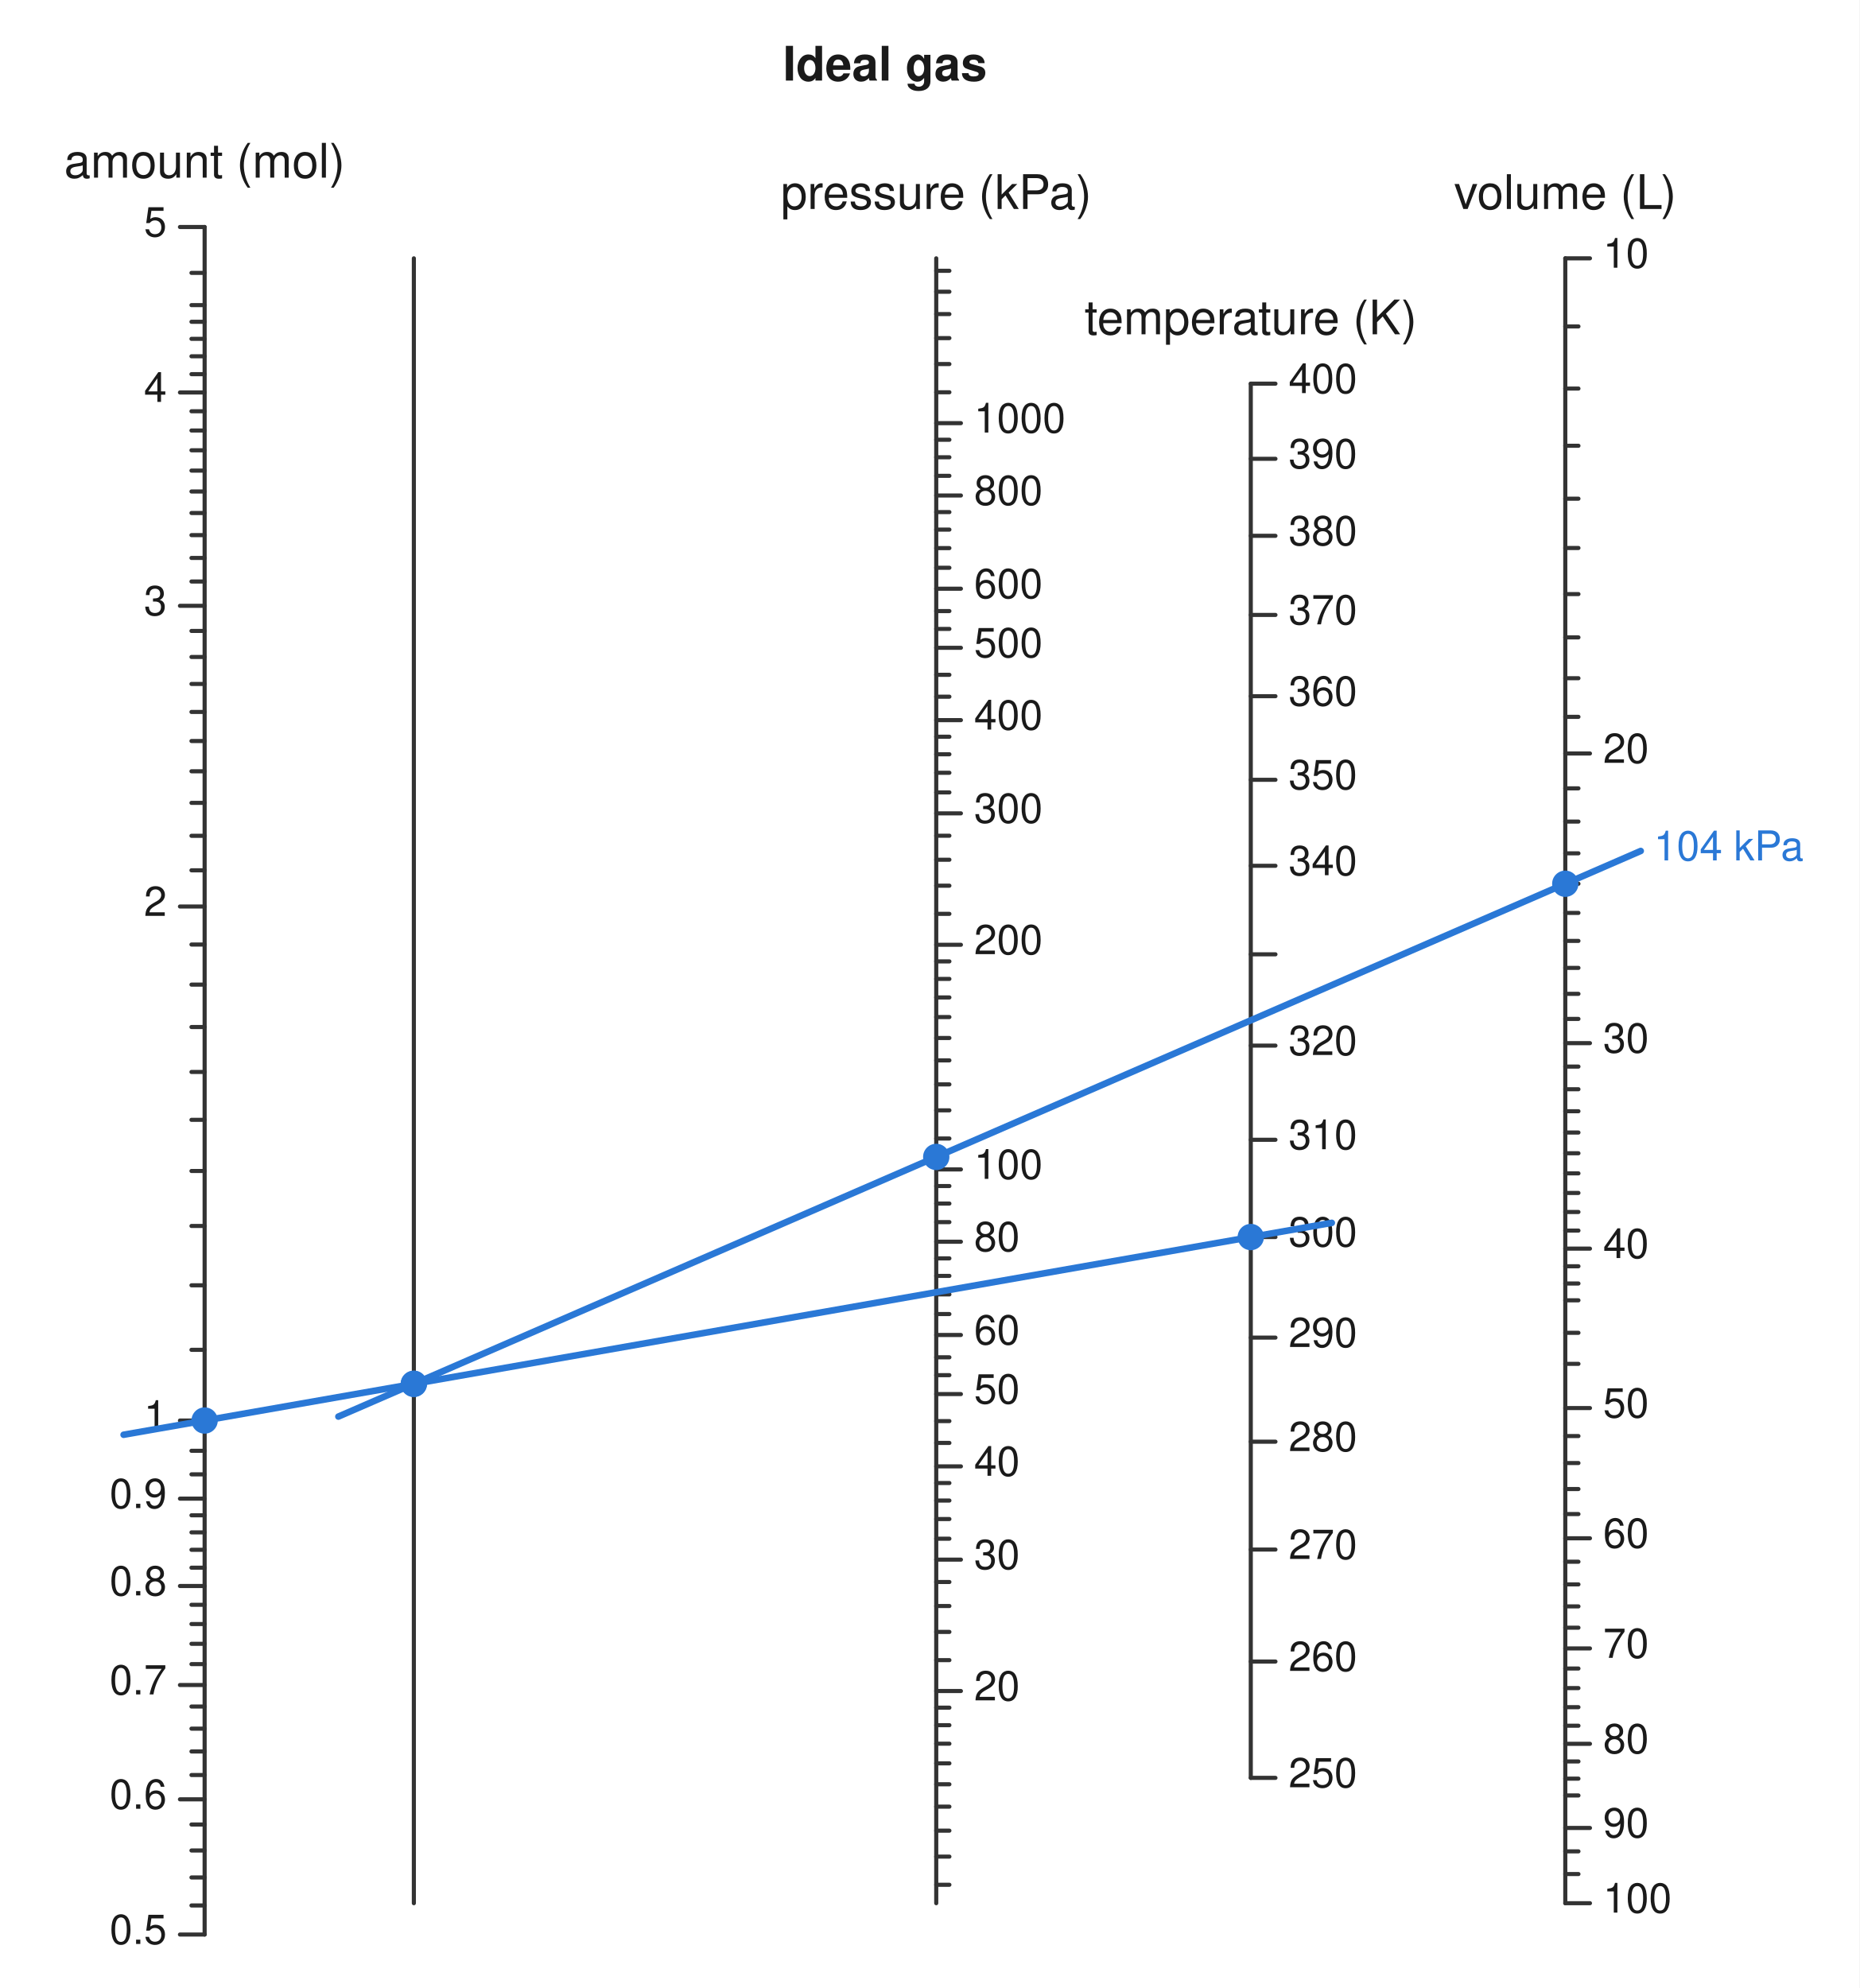
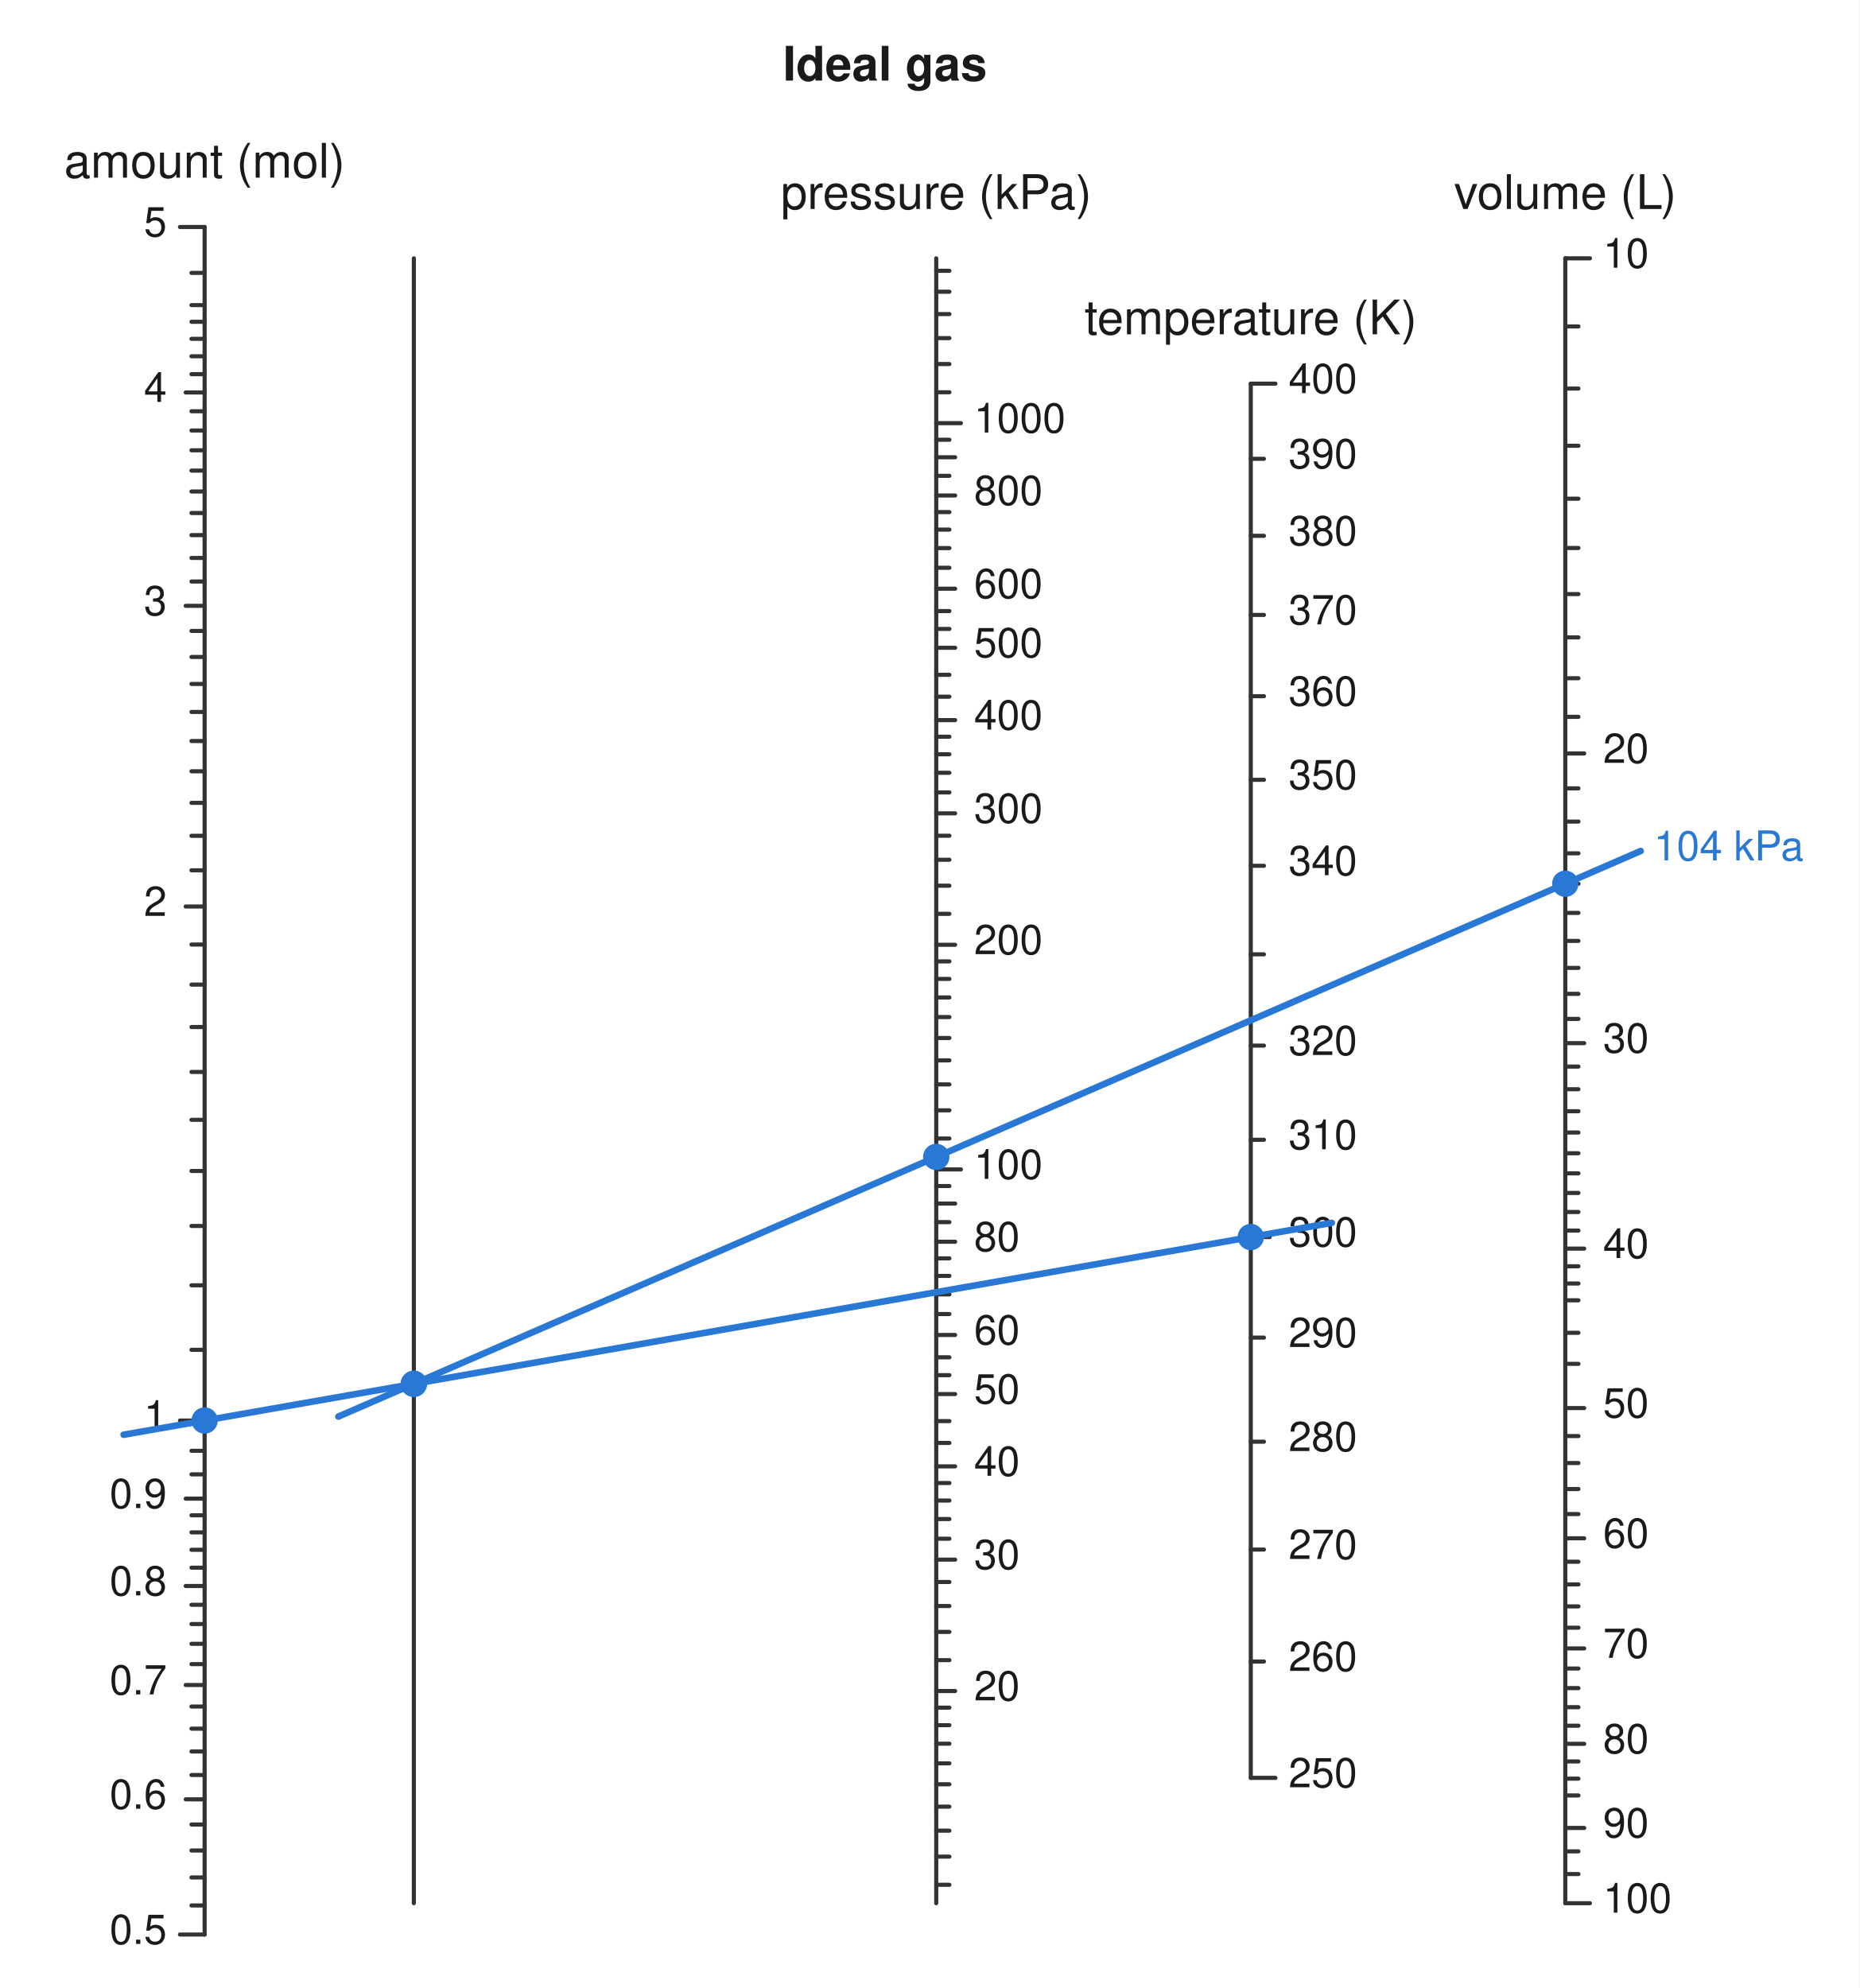
<svg xmlns="http://www.w3.org/2000/svg" width="452.18" height="483.44" viewBox="0 0 452.18 483.44">
  <rect width="100%" height="100%" fill="white" />
  <g font-family="Helvetica, Arial, system-ui, sans-serif" stroke-linecap="round">
    <text x="215.20" y="19.60" font-size="11.60" text-anchor="middle" dominant-baseline="auto" fill="#1a1a1a" font-weight="600">Ideal gas</text>
    <g id="scale-n">
      <polyline points="49.76,470.44 49.76,55.20" fill="none" stroke="#333333" stroke-width="1.00" />
      <line x1="49.76" y1="470.44" x2="43.76" y2="470.44" stroke="#333333" stroke-width="1.00" />
      <text x="40.56" y="470.44" font-size="10.00" text-anchor="end" dominant-baseline="central" fill="#1a1a1a">0.5</text>
      <line x1="49.76" y1="463.37" x2="46.56" y2="463.37" stroke="#333333" stroke-width="1.00" />
      <line x1="49.76" y1="456.56" x2="46.56" y2="456.56" stroke="#333333" stroke-width="1.00" />
      <line x1="49.76" y1="450.00" x2="46.56" y2="450.00" stroke="#333333" stroke-width="1.00" />
      <line x1="49.76" y1="443.68" x2="46.56" y2="443.68" stroke="#333333" stroke-width="1.00" />
-       <line x1="49.76" y1="437.56" x2="43.76" y2="437.56" stroke="#333333" stroke-width="1.00" />
+       <line x1="49.76" y1="437.56" x2="45.16" y2="437.56" stroke="#333333" stroke-width="1.00" />
      <text x="40.56" y="437.56" font-size="10.00" text-anchor="end" dominant-baseline="central" fill="#1a1a1a">0.6</text>
      <line x1="49.76" y1="431.65" x2="46.56" y2="431.65" stroke="#333333" stroke-width="1.00" />
      <line x1="49.76" y1="425.92" x2="46.56" y2="425.92" stroke="#333333" stroke-width="1.00" />
      <line x1="49.76" y1="420.37" x2="46.56" y2="420.37" stroke="#333333" stroke-width="1.00" />
      <line x1="49.76" y1="414.99" x2="46.56" y2="414.99" stroke="#333333" stroke-width="1.00" />
-       <line x1="49.76" y1="409.76" x2="43.76" y2="409.76" stroke="#333333" stroke-width="1.00" />
+       <line x1="49.76" y1="409.76" x2="45.16" y2="409.76" stroke="#333333" stroke-width="1.00" />
      <text x="40.56" y="409.76" font-size="10.00" text-anchor="end" dominant-baseline="central" fill="#1a1a1a">0.7</text>
      <line x1="49.76" y1="404.68" x2="46.56" y2="404.68" stroke="#333333" stroke-width="1.00" />
      <line x1="49.76" y1="399.74" x2="46.56" y2="399.74" stroke="#333333" stroke-width="1.00" />
      <line x1="49.76" y1="394.93" x2="46.56" y2="394.93" stroke="#333333" stroke-width="1.00" />
      <line x1="49.76" y1="390.25" x2="46.56" y2="390.25" stroke="#333333" stroke-width="1.00" />
-       <line x1="49.76" y1="385.68" x2="43.76" y2="385.68" stroke="#333333" stroke-width="1.00" />
+       <line x1="49.76" y1="385.68" x2="45.16" y2="385.68" stroke="#333333" stroke-width="1.00" />
      <text x="40.56" y="385.68" font-size="10.00" text-anchor="end" dominant-baseline="central" fill="#1a1a1a">0.8</text>
      <line x1="49.76" y1="381.23" x2="46.56" y2="381.23" stroke="#333333" stroke-width="1.00" />
      <line x1="49.76" y1="376.88" x2="46.56" y2="376.88" stroke="#333333" stroke-width="1.00" />
      <line x1="49.76" y1="372.64" x2="46.56" y2="372.64" stroke="#333333" stroke-width="1.00" />
      <line x1="49.76" y1="368.49" x2="46.56" y2="368.49" stroke="#333333" stroke-width="1.00" />
-       <line x1="49.76" y1="364.44" x2="43.76" y2="364.44" stroke="#333333" stroke-width="1.00" />
+       <line x1="49.76" y1="364.44" x2="45.16" y2="364.44" stroke="#333333" stroke-width="1.00" />
      <text x="40.56" y="364.44" font-size="10.00" text-anchor="end" dominant-baseline="central" fill="#1a1a1a">0.9</text>
      <line x1="49.76" y1="358.53" x2="46.56" y2="358.53" stroke="#333333" stroke-width="1.00" />
      <line x1="49.76" y1="352.80" x2="46.56" y2="352.80" stroke="#333333" stroke-width="1.00" />
      <line x1="49.76" y1="345.44" x2="43.76" y2="345.44" stroke="#333333" stroke-width="1.00" />
      <text x="40.56" y="345.44" font-size="10.00" text-anchor="end" dominant-baseline="central" fill="#1a1a1a">1</text>
      <line x1="49.76" y1="328.25" x2="46.56" y2="328.25" stroke="#333333" stroke-width="1.00" />
      <line x1="49.76" y1="312.56" x2="46.56" y2="312.56" stroke="#333333" stroke-width="1.00" />
      <line x1="49.76" y1="298.13" x2="46.56" y2="298.13" stroke="#333333" stroke-width="1.00" />
      <line x1="49.76" y1="284.76" x2="46.56" y2="284.76" stroke="#333333" stroke-width="1.00" />
      <line x1="49.76" y1="272.32" x2="46.56" y2="272.32" stroke="#333333" stroke-width="1.00" />
      <line x1="49.76" y1="260.68" x2="46.56" y2="260.68" stroke="#333333" stroke-width="1.00" />
      <line x1="49.76" y1="249.75" x2="46.56" y2="249.75" stroke="#333333" stroke-width="1.00" />
      <line x1="49.76" y1="239.44" x2="46.56" y2="239.44" stroke="#333333" stroke-width="1.00" />
      <line x1="49.76" y1="229.69" x2="46.56" y2="229.69" stroke="#333333" stroke-width="1.00" />
-       <line x1="49.76" y1="220.44" x2="43.76" y2="220.44" stroke="#333333" stroke-width="1.00" />
+       <line x1="49.76" y1="220.44" x2="45.16" y2="220.44" stroke="#333333" stroke-width="1.00" />
      <text x="40.56" y="220.44" font-size="10.00" text-anchor="end" dominant-baseline="central" fill="#1a1a1a">2</text>
      <line x1="49.76" y1="211.64" x2="46.56" y2="211.64" stroke="#333333" stroke-width="1.00" />
      <line x1="49.76" y1="203.25" x2="46.56" y2="203.25" stroke="#333333" stroke-width="1.00" />
      <line x1="49.76" y1="195.24" x2="46.56" y2="195.24" stroke="#333333" stroke-width="1.00" />
      <line x1="49.76" y1="187.56" x2="46.56" y2="187.56" stroke="#333333" stroke-width="1.00" />
      <line x1="49.76" y1="180.20" x2="46.56" y2="180.20" stroke="#333333" stroke-width="1.00" />
      <line x1="49.76" y1="173.13" x2="46.56" y2="173.13" stroke="#333333" stroke-width="1.00" />
      <line x1="49.76" y1="166.32" x2="46.56" y2="166.32" stroke="#333333" stroke-width="1.00" />
      <line x1="49.76" y1="159.76" x2="46.56" y2="159.76" stroke="#333333" stroke-width="1.00" />
      <line x1="49.76" y1="153.43" x2="46.56" y2="153.43" stroke="#333333" stroke-width="1.00" />
-       <line x1="49.76" y1="147.32" x2="43.76" y2="147.32" stroke="#333333" stroke-width="1.00" />
+       <line x1="49.76" y1="147.32" x2="45.16" y2="147.32" stroke="#333333" stroke-width="1.00" />
      <text x="40.56" y="147.32" font-size="10.00" text-anchor="end" dominant-baseline="central" fill="#1a1a1a">3</text>
      <line x1="49.76" y1="141.41" x2="46.56" y2="141.41" stroke="#333333" stroke-width="1.00" />
      <line x1="49.76" y1="135.68" x2="46.56" y2="135.68" stroke="#333333" stroke-width="1.00" />
      <line x1="49.76" y1="130.13" x2="46.56" y2="130.13" stroke="#333333" stroke-width="1.00" />
      <line x1="49.76" y1="124.75" x2="46.56" y2="124.75" stroke="#333333" stroke-width="1.00" />
      <line x1="49.76" y1="119.52" x2="46.56" y2="119.52" stroke="#333333" stroke-width="1.00" />
      <line x1="49.76" y1="114.44" x2="46.56" y2="114.44" stroke="#333333" stroke-width="1.00" />
      <line x1="49.76" y1="109.50" x2="46.56" y2="109.50" stroke="#333333" stroke-width="1.00" />
      <line x1="49.76" y1="104.69" x2="46.56" y2="104.69" stroke="#333333" stroke-width="1.00" />
      <line x1="49.76" y1="100.01" x2="46.56" y2="100.01" stroke="#333333" stroke-width="1.00" />
-       <line x1="49.76" y1="95.44" x2="43.76" y2="95.44" stroke="#333333" stroke-width="1.00" />
+       <line x1="49.76" y1="95.44" x2="45.16" y2="95.44" stroke="#333333" stroke-width="1.00" />
      <text x="40.56" y="95.44" font-size="10.00" text-anchor="end" dominant-baseline="central" fill="#1a1a1a">4</text>
      <line x1="49.76" y1="90.99" x2="46.56" y2="90.99" stroke="#333333" stroke-width="1.00" />
      <line x1="49.76" y1="86.64" x2="46.56" y2="86.64" stroke="#333333" stroke-width="1.00" />
      <line x1="49.76" y1="82.40" x2="46.56" y2="82.40" stroke="#333333" stroke-width="1.00" />
      <line x1="49.76" y1="78.25" x2="46.56" y2="78.25" stroke="#333333" stroke-width="1.00" />
      <line x1="49.76" y1="74.20" x2="46.56" y2="74.20" stroke="#333333" stroke-width="1.00" />
      <line x1="49.76" y1="66.36" x2="46.56" y2="66.36" stroke="#333333" stroke-width="1.00" />
      <line x1="49.76" y1="55.20" x2="43.76" y2="55.20" stroke="#333333" stroke-width="1.00" />
      <text x="40.56" y="55.20" font-size="10.00" text-anchor="end" dominant-baseline="central" fill="#1a1a1a">5</text>
      <text x="49.76" y="43.20" font-size="11.60" text-anchor="middle" dominant-baseline="auto" fill="#1a1a1a">amount (mol)</text>
    </g>
    <g id="scale-_t1">
      <polyline points="100.64,462.82 100.64,62.82" fill="none" stroke="#333333" stroke-width="1.00" />
    </g>
    <g id="scale-P">
      <polyline points="227.67,462.82 227.67,62.82" fill="none" stroke="#333333" stroke-width="1.00" />
      <line x1="227.67" y1="458.34" x2="230.87" y2="458.34" stroke="#333333" stroke-width="1.00" />
      <line x1="227.67" y1="451.49" x2="230.87" y2="451.49" stroke="#333333" stroke-width="1.00" />
      <line x1="227.67" y1="445.18" x2="230.87" y2="445.18" stroke="#333333" stroke-width="1.00" />
      <line x1="227.67" y1="439.34" x2="230.87" y2="439.34" stroke="#333333" stroke-width="1.00" />
      <line x1="227.67" y1="433.90" x2="230.87" y2="433.90" stroke="#333333" stroke-width="1.00" />
      <line x1="227.67" y1="428.81" x2="230.87" y2="428.81" stroke="#333333" stroke-width="1.00" />
      <line x1="227.67" y1="424.03" x2="230.87" y2="424.03" stroke="#333333" stroke-width="1.00" />
      <line x1="227.67" y1="419.53" x2="230.87" y2="419.53" stroke="#333333" stroke-width="1.00" />
      <line x1="227.67" y1="415.27" x2="230.87" y2="415.27" stroke="#333333" stroke-width="1.00" />
-       <line x1="227.67" y1="411.22" x2="233.67" y2="411.22" stroke="#333333" stroke-width="1.00" />
+       <line x1="227.67" y1="411.22" x2="232.27" y2="411.22" stroke="#333333" stroke-width="1.00" />
      <text x="236.87" y="411.22" font-size="10.00" text-anchor="start" dominant-baseline="central" fill="#1a1a1a">20</text>
      <line x1="227.67" y1="403.71" x2="230.87" y2="403.71" stroke="#333333" stroke-width="1.00" />
      <line x1="227.67" y1="396.85" x2="230.87" y2="396.85" stroke="#333333" stroke-width="1.00" />
      <line x1="227.67" y1="390.55" x2="230.87" y2="390.55" stroke="#333333" stroke-width="1.00" />
      <line x1="227.67" y1="384.71" x2="230.87" y2="384.71" stroke="#333333" stroke-width="1.00" />
-       <line x1="227.67" y1="379.27" x2="233.67" y2="379.27" stroke="#333333" stroke-width="1.00" />
+       <line x1="227.67" y1="379.27" x2="232.27" y2="379.27" stroke="#333333" stroke-width="1.00" />
      <text x="236.87" y="379.27" font-size="10.00" text-anchor="start" dominant-baseline="central" fill="#1a1a1a">30</text>
      <line x1="227.67" y1="374.18" x2="230.87" y2="374.18" stroke="#333333" stroke-width="1.00" />
      <line x1="227.67" y1="369.40" x2="230.87" y2="369.40" stroke="#333333" stroke-width="1.00" />
      <line x1="227.67" y1="364.90" x2="230.87" y2="364.90" stroke="#333333" stroke-width="1.00" />
      <line x1="227.67" y1="360.64" x2="230.87" y2="360.64" stroke="#333333" stroke-width="1.00" />
-       <line x1="227.67" y1="356.59" x2="233.67" y2="356.59" stroke="#333333" stroke-width="1.00" />
+       <line x1="227.67" y1="356.59" x2="232.27" y2="356.59" stroke="#333333" stroke-width="1.00" />
      <text x="236.87" y="356.59" font-size="10.00" text-anchor="start" dominant-baseline="central" fill="#1a1a1a">40</text>
      <line x1="227.67" y1="350.89" x2="230.87" y2="350.89" stroke="#333333" stroke-width="1.00" />
      <line x1="227.67" y1="345.58" x2="230.87" y2="345.58" stroke="#333333" stroke-width="1.00" />
-       <line x1="227.67" y1="339.01" x2="233.67" y2="339.01" stroke="#333333" stroke-width="1.00" />
+       <line x1="227.67" y1="339.01" x2="232.27" y2="339.01" stroke="#333333" stroke-width="1.00" />
      <text x="236.87" y="339.01" font-size="10.00" text-anchor="start" dominant-baseline="central" fill="#1a1a1a">50</text>
      <line x1="227.67" y1="334.41" x2="230.87" y2="334.41" stroke="#333333" stroke-width="1.00" />
      <line x1="227.67" y1="330.07" x2="230.87" y2="330.07" stroke="#333333" stroke-width="1.00" />
-       <line x1="227.67" y1="324.64" x2="233.67" y2="324.64" stroke="#333333" stroke-width="1.00" />
+       <line x1="227.67" y1="324.64" x2="232.27" y2="324.64" stroke="#333333" stroke-width="1.00" />
      <text x="236.87" y="324.64" font-size="10.00" text-anchor="start" dominant-baseline="central" fill="#1a1a1a">60</text>
      <line x1="227.67" y1="319.55" x2="230.87" y2="319.55" stroke="#333333" stroke-width="1.00" />
      <line x1="227.67" y1="314.77" x2="230.87" y2="314.77" stroke="#333333" stroke-width="1.00" />
      <line x1="227.67" y1="310.27" x2="230.87" y2="310.27" stroke="#333333" stroke-width="1.00" />
      <line x1="227.67" y1="306.01" x2="230.87" y2="306.01" stroke="#333333" stroke-width="1.00" />
-       <line x1="227.67" y1="301.96" x2="233.67" y2="301.96" stroke="#333333" stroke-width="1.00" />
+       <line x1="227.67" y1="301.96" x2="232.27" y2="301.96" stroke="#333333" stroke-width="1.00" />
      <text x="236.87" y="301.96" font-size="10.00" text-anchor="start" dominant-baseline="central" fill="#1a1a1a">80</text>
      <line x1="227.67" y1="297.19" x2="230.87" y2="297.19" stroke="#333333" stroke-width="1.00" />
-       <line x1="227.67" y1="292.68" x2="230.87" y2="292.68" stroke="#333333" stroke-width="1.00" />
+       <line x1="227.67" y1="292.68" x2="232.27" y2="292.68" stroke="#333333" stroke-width="1.00" />
      <line x1="227.67" y1="288.42" x2="230.87" y2="288.42" stroke="#333333" stroke-width="1.00" />
      <line x1="227.67" y1="284.38" x2="233.67" y2="284.38" stroke="#333333" stroke-width="1.00" />
      <text x="236.87" y="284.38" font-size="10.00" text-anchor="start" dominant-baseline="central" fill="#1a1a1a">100</text>
      <line x1="227.67" y1="276.86" x2="230.87" y2="276.86" stroke="#333333" stroke-width="1.00" />
      <line x1="227.67" y1="270.01" x2="230.87" y2="270.01" stroke="#333333" stroke-width="1.00" />
      <line x1="227.67" y1="263.70" x2="230.87" y2="263.70" stroke="#333333" stroke-width="1.00" />
      <line x1="227.67" y1="257.86" x2="230.87" y2="257.86" stroke="#333333" stroke-width="1.00" />
      <line x1="227.67" y1="252.42" x2="230.87" y2="252.42" stroke="#333333" stroke-width="1.00" />
      <line x1="227.67" y1="247.33" x2="230.87" y2="247.33" stroke="#333333" stroke-width="1.00" />
      <line x1="227.67" y1="242.56" x2="230.87" y2="242.56" stroke="#333333" stroke-width="1.00" />
      <line x1="227.67" y1="238.05" x2="230.87" y2="238.05" stroke="#333333" stroke-width="1.00" />
      <line x1="227.67" y1="233.79" x2="230.87" y2="233.79" stroke="#333333" stroke-width="1.00" />
-       <line x1="227.67" y1="229.75" x2="233.67" y2="229.75" stroke="#333333" stroke-width="1.00" />
+       <line x1="227.67" y1="229.75" x2="232.27" y2="229.75" stroke="#333333" stroke-width="1.00" />
      <text x="236.87" y="229.75" font-size="10.00" text-anchor="start" dominant-baseline="central" fill="#1a1a1a">200</text>
      <line x1="227.67" y1="222.23" x2="230.87" y2="222.23" stroke="#333333" stroke-width="1.00" />
      <line x1="227.67" y1="215.38" x2="230.87" y2="215.38" stroke="#333333" stroke-width="1.00" />
      <line x1="227.67" y1="209.07" x2="230.87" y2="209.07" stroke="#333333" stroke-width="1.00" />
      <line x1="227.67" y1="203.23" x2="230.87" y2="203.23" stroke="#333333" stroke-width="1.00" />
-       <line x1="227.67" y1="197.79" x2="233.67" y2="197.79" stroke="#333333" stroke-width="1.00" />
+       <line x1="227.67" y1="197.79" x2="232.27" y2="197.79" stroke="#333333" stroke-width="1.00" />
      <text x="236.87" y="197.79" font-size="10.00" text-anchor="start" dominant-baseline="central" fill="#1a1a1a">300</text>
      <line x1="227.67" y1="192.70" x2="230.87" y2="192.70" stroke="#333333" stroke-width="1.00" />
      <line x1="227.67" y1="187.92" x2="230.87" y2="187.92" stroke="#333333" stroke-width="1.00" />
      <line x1="227.67" y1="183.42" x2="230.87" y2="183.42" stroke="#333333" stroke-width="1.00" />
      <line x1="227.67" y1="179.16" x2="230.87" y2="179.16" stroke="#333333" stroke-width="1.00" />
-       <line x1="227.67" y1="175.12" x2="233.67" y2="175.12" stroke="#333333" stroke-width="1.00" />
+       <line x1="227.67" y1="175.12" x2="232.27" y2="175.12" stroke="#333333" stroke-width="1.00" />
      <text x="236.87" y="175.12" font-size="10.00" text-anchor="start" dominant-baseline="central" fill="#1a1a1a">400</text>
      <line x1="227.67" y1="169.42" x2="230.87" y2="169.42" stroke="#333333" stroke-width="1.00" />
      <line x1="227.67" y1="164.10" x2="230.87" y2="164.10" stroke="#333333" stroke-width="1.00" />
-       <line x1="227.67" y1="157.53" x2="233.67" y2="157.53" stroke="#333333" stroke-width="1.00" />
+       <line x1="227.67" y1="157.53" x2="232.27" y2="157.53" stroke="#333333" stroke-width="1.00" />
      <text x="236.87" y="157.53" font-size="10.00" text-anchor="start" dominant-baseline="central" fill="#1a1a1a">500</text>
      <line x1="227.67" y1="152.94" x2="230.87" y2="152.94" stroke="#333333" stroke-width="1.00" />
      <line x1="227.67" y1="148.60" x2="230.87" y2="148.60" stroke="#333333" stroke-width="1.00" />
-       <line x1="227.67" y1="143.16" x2="233.67" y2="143.16" stroke="#333333" stroke-width="1.00" />
+       <line x1="227.67" y1="143.16" x2="232.27" y2="143.16" stroke="#333333" stroke-width="1.00" />
      <text x="236.87" y="143.16" font-size="10.00" text-anchor="start" dominant-baseline="central" fill="#1a1a1a">600</text>
      <line x1="227.67" y1="138.07" x2="230.87" y2="138.07" stroke="#333333" stroke-width="1.00" />
      <line x1="227.67" y1="133.29" x2="230.87" y2="133.29" stroke="#333333" stroke-width="1.00" />
      <line x1="227.67" y1="128.79" x2="230.87" y2="128.79" stroke="#333333" stroke-width="1.00" />
      <line x1="227.67" y1="124.53" x2="230.87" y2="124.53" stroke="#333333" stroke-width="1.00" />
-       <line x1="227.67" y1="120.49" x2="233.67" y2="120.49" stroke="#333333" stroke-width="1.00" />
+       <line x1="227.67" y1="120.49" x2="232.27" y2="120.49" stroke="#333333" stroke-width="1.00" />
      <text x="236.87" y="120.49" font-size="10.00" text-anchor="start" dominant-baseline="central" fill="#1a1a1a">800</text>
      <line x1="227.67" y1="115.71" x2="230.87" y2="115.71" stroke="#333333" stroke-width="1.00" />
-       <line x1="227.67" y1="111.20" x2="230.87" y2="111.20" stroke="#333333" stroke-width="1.00" />
+       <line x1="227.67" y1="111.20" x2="232.27" y2="111.20" stroke="#333333" stroke-width="1.00" />
      <line x1="227.67" y1="106.94" x2="230.87" y2="106.94" stroke="#333333" stroke-width="1.00" />
      <line x1="227.67" y1="102.90" x2="233.67" y2="102.90" stroke="#333333" stroke-width="1.00" />
      <text x="236.87" y="102.90" font-size="10.00" text-anchor="start" dominant-baseline="central" fill="#1a1a1a">1000</text>
      <line x1="227.67" y1="95.39" x2="230.87" y2="95.39" stroke="#333333" stroke-width="1.00" />
      <line x1="227.67" y1="88.53" x2="230.87" y2="88.53" stroke="#333333" stroke-width="1.00" />
      <line x1="227.67" y1="82.22" x2="230.87" y2="82.22" stroke="#333333" stroke-width="1.00" />
      <line x1="227.67" y1="76.38" x2="230.87" y2="76.38" stroke="#333333" stroke-width="1.00" />
      <line x1="227.67" y1="70.94" x2="230.87" y2="70.94" stroke="#333333" stroke-width="1.00" />
      <line x1="227.67" y1="65.85" x2="230.87" y2="65.85" stroke="#333333" stroke-width="1.00" />
      <text x="227.67" y="50.82" font-size="11.60" text-anchor="middle" dominant-baseline="auto" fill="#1a1a1a">pressure (kPa)</text>
    </g>
    <g id="scale-T">
      <polyline points="304.16,432.34 304.16,93.30" fill="none" stroke="#333333" stroke-width="1.00" />
      <line x1="304.16" y1="432.34" x2="310.16" y2="432.34" stroke="#333333" stroke-width="1.00" />
      <text x="313.36" y="432.34" font-size="10.00" text-anchor="start" dominant-baseline="central" fill="#1a1a1a">250</text>
-       <line x1="304.16" y1="404.05" x2="310.16" y2="404.05" stroke="#333333" stroke-width="1.00" />
+       <line x1="304.16" y1="404.05" x2="307.36" y2="404.05" stroke="#333333" stroke-width="1.00" />
      <text x="313.36" y="404.05" font-size="10.00" text-anchor="start" dominant-baseline="central" fill="#1a1a1a">260</text>
-       <line x1="304.16" y1="376.82" x2="310.16" y2="376.82" stroke="#333333" stroke-width="1.00" />
+       <line x1="304.16" y1="376.82" x2="307.36" y2="376.82" stroke="#333333" stroke-width="1.00" />
      <text x="313.36" y="376.82" font-size="10.00" text-anchor="start" dominant-baseline="central" fill="#1a1a1a">270</text>
-       <line x1="304.16" y1="350.59" x2="310.16" y2="350.59" stroke="#333333" stroke-width="1.00" />
+       <line x1="304.16" y1="350.59" x2="307.36" y2="350.59" stroke="#333333" stroke-width="1.00" />
      <text x="313.36" y="350.59" font-size="10.00" text-anchor="start" dominant-baseline="central" fill="#1a1a1a">280</text>
-       <line x1="304.16" y1="325.28" x2="310.16" y2="325.28" stroke="#333333" stroke-width="1.00" />
+       <line x1="304.16" y1="325.28" x2="307.36" y2="325.28" stroke="#333333" stroke-width="1.00" />
      <text x="313.36" y="325.28" font-size="10.00" text-anchor="start" dominant-baseline="central" fill="#1a1a1a">290</text>
-       <line x1="304.16" y1="300.82" x2="310.16" y2="300.82" stroke="#333333" stroke-width="1.00" />
+       <line x1="304.16" y1="300.82" x2="308.76" y2="300.82" stroke="#333333" stroke-width="1.00" />
      <text x="313.36" y="300.82" font-size="10.00" text-anchor="start" dominant-baseline="central" fill="#1a1a1a">300</text>
-       <line x1="304.16" y1="277.17" x2="310.16" y2="277.17" stroke="#333333" stroke-width="1.00" />
+       <line x1="304.16" y1="277.17" x2="307.36" y2="277.17" stroke="#333333" stroke-width="1.00" />
      <text x="313.36" y="277.17" font-size="10.00" text-anchor="start" dominant-baseline="central" fill="#1a1a1a">310</text>
-       <line x1="304.16" y1="254.27" x2="310.16" y2="254.27" stroke="#333333" stroke-width="1.00" />
+       <line x1="304.16" y1="254.27" x2="307.36" y2="254.27" stroke="#333333" stroke-width="1.00" />
      <text x="313.36" y="254.27" font-size="10.00" text-anchor="start" dominant-baseline="central" fill="#1a1a1a">320</text>
-       <line x1="304.16" y1="232.07" x2="310.16" y2="232.07" stroke="#333333" stroke-width="1.00" />
-       <line x1="304.16" y1="210.54" x2="310.16" y2="210.54" stroke="#333333" stroke-width="1.00" />
+       <line x1="304.16" y1="232.07" x2="307.36" y2="232.07" stroke="#333333" stroke-width="1.00" />
+       <line x1="304.16" y1="210.54" x2="307.36" y2="210.54" stroke="#333333" stroke-width="1.00" />
      <text x="313.36" y="210.54" font-size="10.00" text-anchor="start" dominant-baseline="central" fill="#1a1a1a">340</text>
-       <line x1="304.16" y1="189.63" x2="310.16" y2="189.63" stroke="#333333" stroke-width="1.00" />
+       <line x1="304.16" y1="189.63" x2="307.36" y2="189.63" stroke="#333333" stroke-width="1.00" />
      <text x="313.36" y="189.63" font-size="10.00" text-anchor="start" dominant-baseline="central" fill="#1a1a1a">350</text>
-       <line x1="304.16" y1="169.30" x2="310.16" y2="169.30" stroke="#333333" stroke-width="1.00" />
+       <line x1="304.16" y1="169.30" x2="307.36" y2="169.30" stroke="#333333" stroke-width="1.00" />
      <text x="313.36" y="169.30" font-size="10.00" text-anchor="start" dominant-baseline="central" fill="#1a1a1a">360</text>
-       <line x1="304.16" y1="149.54" x2="310.16" y2="149.54" stroke="#333333" stroke-width="1.00" />
+       <line x1="304.16" y1="149.54" x2="307.36" y2="149.54" stroke="#333333" stroke-width="1.00" />
      <text x="313.36" y="149.54" font-size="10.00" text-anchor="start" dominant-baseline="central" fill="#1a1a1a">370</text>
-       <line x1="304.16" y1="130.30" x2="310.16" y2="130.30" stroke="#333333" stroke-width="1.00" />
+       <line x1="304.16" y1="130.30" x2="307.36" y2="130.30" stroke="#333333" stroke-width="1.00" />
      <text x="313.36" y="130.30" font-size="10.00" text-anchor="start" dominant-baseline="central" fill="#1a1a1a">380</text>
-       <line x1="304.16" y1="111.57" x2="310.16" y2="111.57" stroke="#333333" stroke-width="1.00" />
+       <line x1="304.16" y1="111.57" x2="307.36" y2="111.57" stroke="#333333" stroke-width="1.00" />
      <text x="313.36" y="111.57" font-size="10.00" text-anchor="start" dominant-baseline="central" fill="#1a1a1a">390</text>
      <line x1="304.16" y1="93.30" x2="310.16" y2="93.30" stroke="#333333" stroke-width="1.00" />
      <text x="313.36" y="93.30" font-size="10.00" text-anchor="start" dominant-baseline="central" fill="#1a1a1a">400</text>
      <text x="304.16" y="81.30" font-size="11.60" text-anchor="middle" dominant-baseline="auto" fill="#1a1a1a">temperature (K)</text>
    </g>
    <g id="scale-V">
      <polyline points="380.64,62.82 380.64,462.82" fill="none" stroke="#333333" stroke-width="1.00" />
      <line x1="380.64" y1="62.82" x2="386.64" y2="62.82" stroke="#333333" stroke-width="1.00" />
      <text x="389.84" y="62.82" font-size="10.00" text-anchor="start" dominant-baseline="central" fill="#1a1a1a">10</text>
      <line x1="380.64" y1="79.38" x2="383.84" y2="79.38" stroke="#333333" stroke-width="1.00" />
      <line x1="380.64" y1="94.49" x2="383.84" y2="94.49" stroke="#333333" stroke-width="1.00" />
      <line x1="380.64" y1="108.40" x2="383.84" y2="108.40" stroke="#333333" stroke-width="1.00" />
      <line x1="380.64" y1="121.27" x2="383.84" y2="121.27" stroke="#333333" stroke-width="1.00" />
      <line x1="380.64" y1="133.26" x2="383.84" y2="133.26" stroke="#333333" stroke-width="1.00" />
      <line x1="380.64" y1="144.47" x2="383.84" y2="144.47" stroke="#333333" stroke-width="1.00" />
      <line x1="380.64" y1="155.00" x2="383.84" y2="155.00" stroke="#333333" stroke-width="1.00" />
      <line x1="380.64" y1="164.93" x2="383.84" y2="164.93" stroke="#333333" stroke-width="1.00" />
      <line x1="380.64" y1="174.32" x2="383.84" y2="174.32" stroke="#333333" stroke-width="1.00" />
-       <line x1="380.64" y1="183.23" x2="386.64" y2="183.23" stroke="#333333" stroke-width="1.00" />
+       <line x1="380.64" y1="183.23" x2="385.24" y2="183.23" stroke="#333333" stroke-width="1.00" />
      <text x="389.84" y="183.23" font-size="10.00" text-anchor="start" dominant-baseline="central" fill="#1a1a1a">20</text>
      <line x1="380.64" y1="191.71" x2="383.84" y2="191.71" stroke="#333333" stroke-width="1.00" />
      <line x1="380.64" y1="199.79" x2="383.84" y2="199.79" stroke="#333333" stroke-width="1.00" />
      <line x1="380.64" y1="207.51" x2="383.84" y2="207.51" stroke="#333333" stroke-width="1.00" />
      <line x1="380.64" y1="214.91" x2="383.84" y2="214.91" stroke="#333333" stroke-width="1.00" />
      <line x1="380.64" y1="222.00" x2="383.84" y2="222.00" stroke="#333333" stroke-width="1.00" />
      <line x1="380.64" y1="228.81" x2="383.84" y2="228.81" stroke="#333333" stroke-width="1.00" />
      <line x1="380.64" y1="235.37" x2="383.84" y2="235.37" stroke="#333333" stroke-width="1.00" />
      <line x1="380.64" y1="241.68" x2="383.84" y2="241.68" stroke="#333333" stroke-width="1.00" />
      <line x1="380.64" y1="247.78" x2="383.84" y2="247.78" stroke="#333333" stroke-width="1.00" />
-       <line x1="380.64" y1="253.67" x2="386.64" y2="253.67" stroke="#333333" stroke-width="1.00" />
+       <line x1="380.64" y1="253.67" x2="385.24" y2="253.67" stroke="#333333" stroke-width="1.00" />
      <text x="389.84" y="253.67" font-size="10.00" text-anchor="start" dominant-baseline="central" fill="#1a1a1a">30</text>
      <line x1="380.64" y1="259.37" x2="383.84" y2="259.37" stroke="#333333" stroke-width="1.00" />
      <line x1="380.64" y1="264.88" x2="383.84" y2="264.88" stroke="#333333" stroke-width="1.00" />
      <line x1="380.64" y1="270.23" x2="383.84" y2="270.23" stroke="#333333" stroke-width="1.00" />
      <line x1="380.64" y1="275.41" x2="383.84" y2="275.41" stroke="#333333" stroke-width="1.00" />
      <line x1="380.64" y1="280.45" x2="383.84" y2="280.45" stroke="#333333" stroke-width="1.00" />
      <line x1="380.64" y1="285.34" x2="383.84" y2="285.34" stroke="#333333" stroke-width="1.00" />
      <line x1="380.64" y1="290.10" x2="383.84" y2="290.10" stroke="#333333" stroke-width="1.00" />
      <line x1="380.64" y1="294.73" x2="383.84" y2="294.73" stroke="#333333" stroke-width="1.00" />
      <line x1="380.64" y1="299.25" x2="383.84" y2="299.25" stroke="#333333" stroke-width="1.00" />
-       <line x1="380.64" y1="303.64" x2="386.64" y2="303.64" stroke="#333333" stroke-width="1.00" />
+       <line x1="380.64" y1="303.64" x2="385.24" y2="303.64" stroke="#333333" stroke-width="1.00" />
      <text x="389.84" y="303.64" font-size="10.00" text-anchor="start" dominant-baseline="central" fill="#1a1a1a">40</text>
      <line x1="380.64" y1="307.93" x2="383.84" y2="307.93" stroke="#333333" stroke-width="1.00" />
      <line x1="380.64" y1="312.12" x2="383.84" y2="312.12" stroke="#333333" stroke-width="1.00" />
      <line x1="380.64" y1="316.21" x2="383.84" y2="316.21" stroke="#333333" stroke-width="1.00" />
      <line x1="380.64" y1="324.11" x2="383.84" y2="324.11" stroke="#333333" stroke-width="1.00" />
      <line x1="380.64" y1="331.66" x2="383.84" y2="331.66" stroke="#333333" stroke-width="1.00" />
-       <line x1="380.64" y1="342.41" x2="386.64" y2="342.41" stroke="#333333" stroke-width="1.00" />
+       <line x1="380.64" y1="342.41" x2="385.24" y2="342.41" stroke="#333333" stroke-width="1.00" />
      <text x="389.84" y="342.41" font-size="10.00" text-anchor="start" dominant-baseline="central" fill="#1a1a1a">50</text>
      <line x1="380.64" y1="349.22" x2="383.84" y2="349.22" stroke="#333333" stroke-width="1.00" />
      <line x1="380.64" y1="355.78" x2="383.84" y2="355.78" stroke="#333333" stroke-width="1.00" />
      <line x1="380.64" y1="362.10" x2="383.84" y2="362.10" stroke="#333333" stroke-width="1.00" />
      <line x1="380.64" y1="368.19" x2="383.84" y2="368.19" stroke="#333333" stroke-width="1.00" />
-       <line x1="380.64" y1="374.08" x2="386.64" y2="374.08" stroke="#333333" stroke-width="1.00" />
+       <line x1="380.64" y1="374.08" x2="385.24" y2="374.08" stroke="#333333" stroke-width="1.00" />
      <text x="389.84" y="374.08" font-size="10.00" text-anchor="start" dominant-baseline="central" fill="#1a1a1a">60</text>
      <line x1="380.64" y1="379.78" x2="383.84" y2="379.78" stroke="#333333" stroke-width="1.00" />
      <line x1="380.64" y1="385.29" x2="383.84" y2="385.29" stroke="#333333" stroke-width="1.00" />
      <line x1="380.64" y1="390.64" x2="383.84" y2="390.64" stroke="#333333" stroke-width="1.00" />
      <line x1="380.64" y1="395.82" x2="383.84" y2="395.82" stroke="#333333" stroke-width="1.00" />
-       <line x1="380.64" y1="400.86" x2="386.64" y2="400.86" stroke="#333333" stroke-width="1.00" />
+       <line x1="380.64" y1="400.86" x2="385.24" y2="400.86" stroke="#333333" stroke-width="1.00" />
      <text x="389.84" y="400.86" font-size="10.00" text-anchor="start" dominant-baseline="central" fill="#1a1a1a">70</text>
      <line x1="380.64" y1="405.75" x2="383.84" y2="405.75" stroke="#333333" stroke-width="1.00" />
      <line x1="380.64" y1="410.51" x2="383.84" y2="410.51" stroke="#333333" stroke-width="1.00" />
      <line x1="380.64" y1="415.15" x2="383.84" y2="415.15" stroke="#333333" stroke-width="1.00" />
      <line x1="380.64" y1="419.66" x2="383.84" y2="419.66" stroke="#333333" stroke-width="1.00" />
-       <line x1="380.64" y1="424.06" x2="386.64" y2="424.06" stroke="#333333" stroke-width="1.00" />
+       <line x1="380.64" y1="424.06" x2="385.24" y2="424.06" stroke="#333333" stroke-width="1.00" />
      <text x="389.84" y="424.06" font-size="10.00" text-anchor="start" dominant-baseline="central" fill="#1a1a1a">80</text>
      <line x1="380.64" y1="428.35" x2="383.84" y2="428.35" stroke="#333333" stroke-width="1.00" />
      <line x1="380.64" y1="432.53" x2="383.84" y2="432.53" stroke="#333333" stroke-width="1.00" />
      <line x1="380.64" y1="436.62" x2="383.84" y2="436.62" stroke="#333333" stroke-width="1.00" />
-       <line x1="380.64" y1="444.52" x2="386.64" y2="444.52" stroke="#333333" stroke-width="1.00" />
+       <line x1="380.64" y1="444.52" x2="385.24" y2="444.52" stroke="#333333" stroke-width="1.00" />
      <text x="389.84" y="444.52" font-size="10.00" text-anchor="start" dominant-baseline="central" fill="#1a1a1a">90</text>
      <line x1="380.64" y1="450.21" x2="383.84" y2="450.21" stroke="#333333" stroke-width="1.00" />
      <line x1="380.64" y1="455.73" x2="383.84" y2="455.73" stroke="#333333" stroke-width="1.00" />
      <line x1="380.64" y1="462.82" x2="386.64" y2="462.82" stroke="#333333" stroke-width="1.00" />
      <text x="389.84" y="462.82" font-size="10.00" text-anchor="start" dominant-baseline="central" fill="#1a1a1a">100</text>
      <text x="380.64" y="50.82" font-size="11.60" text-anchor="middle" dominant-baseline="auto" fill="#1a1a1a">volume (L)</text>
    </g>
    <g id="isopleth-1">
      <line x1="82.29" y1="344.48" x2="398.98" y2="206.94" stroke="#2a78d6" stroke-width="1.60" />
      <circle cx="100.64" cy="336.52" r="3.20" fill="#2a78d6" />
      <circle cx="380.64" cy="214.91" r="3.20" fill="#2a78d6" />
      <circle cx="227.67" cy="281.34" r="3.20" fill="#2a78d6" />
      <text x="402.18" y="206.94" font-size="10.00" text-anchor="start" dominant-baseline="central" fill="#2a78d6">104 kPa</text>
    </g>
    <g id="isopleth-2">
      <line x1="30.06" y1="348.90" x2="323.86" y2="297.37" stroke="#2a78d6" stroke-width="1.60" />
      <circle cx="49.76" cy="345.44" r="3.20" fill="#2a78d6" />
      <circle cx="304.16" cy="300.82" r="3.20" fill="#2a78d6" />
      <circle cx="100.64" cy="336.52" r="3.20" fill="#2a78d6" />
    </g>
  </g>
</svg>
